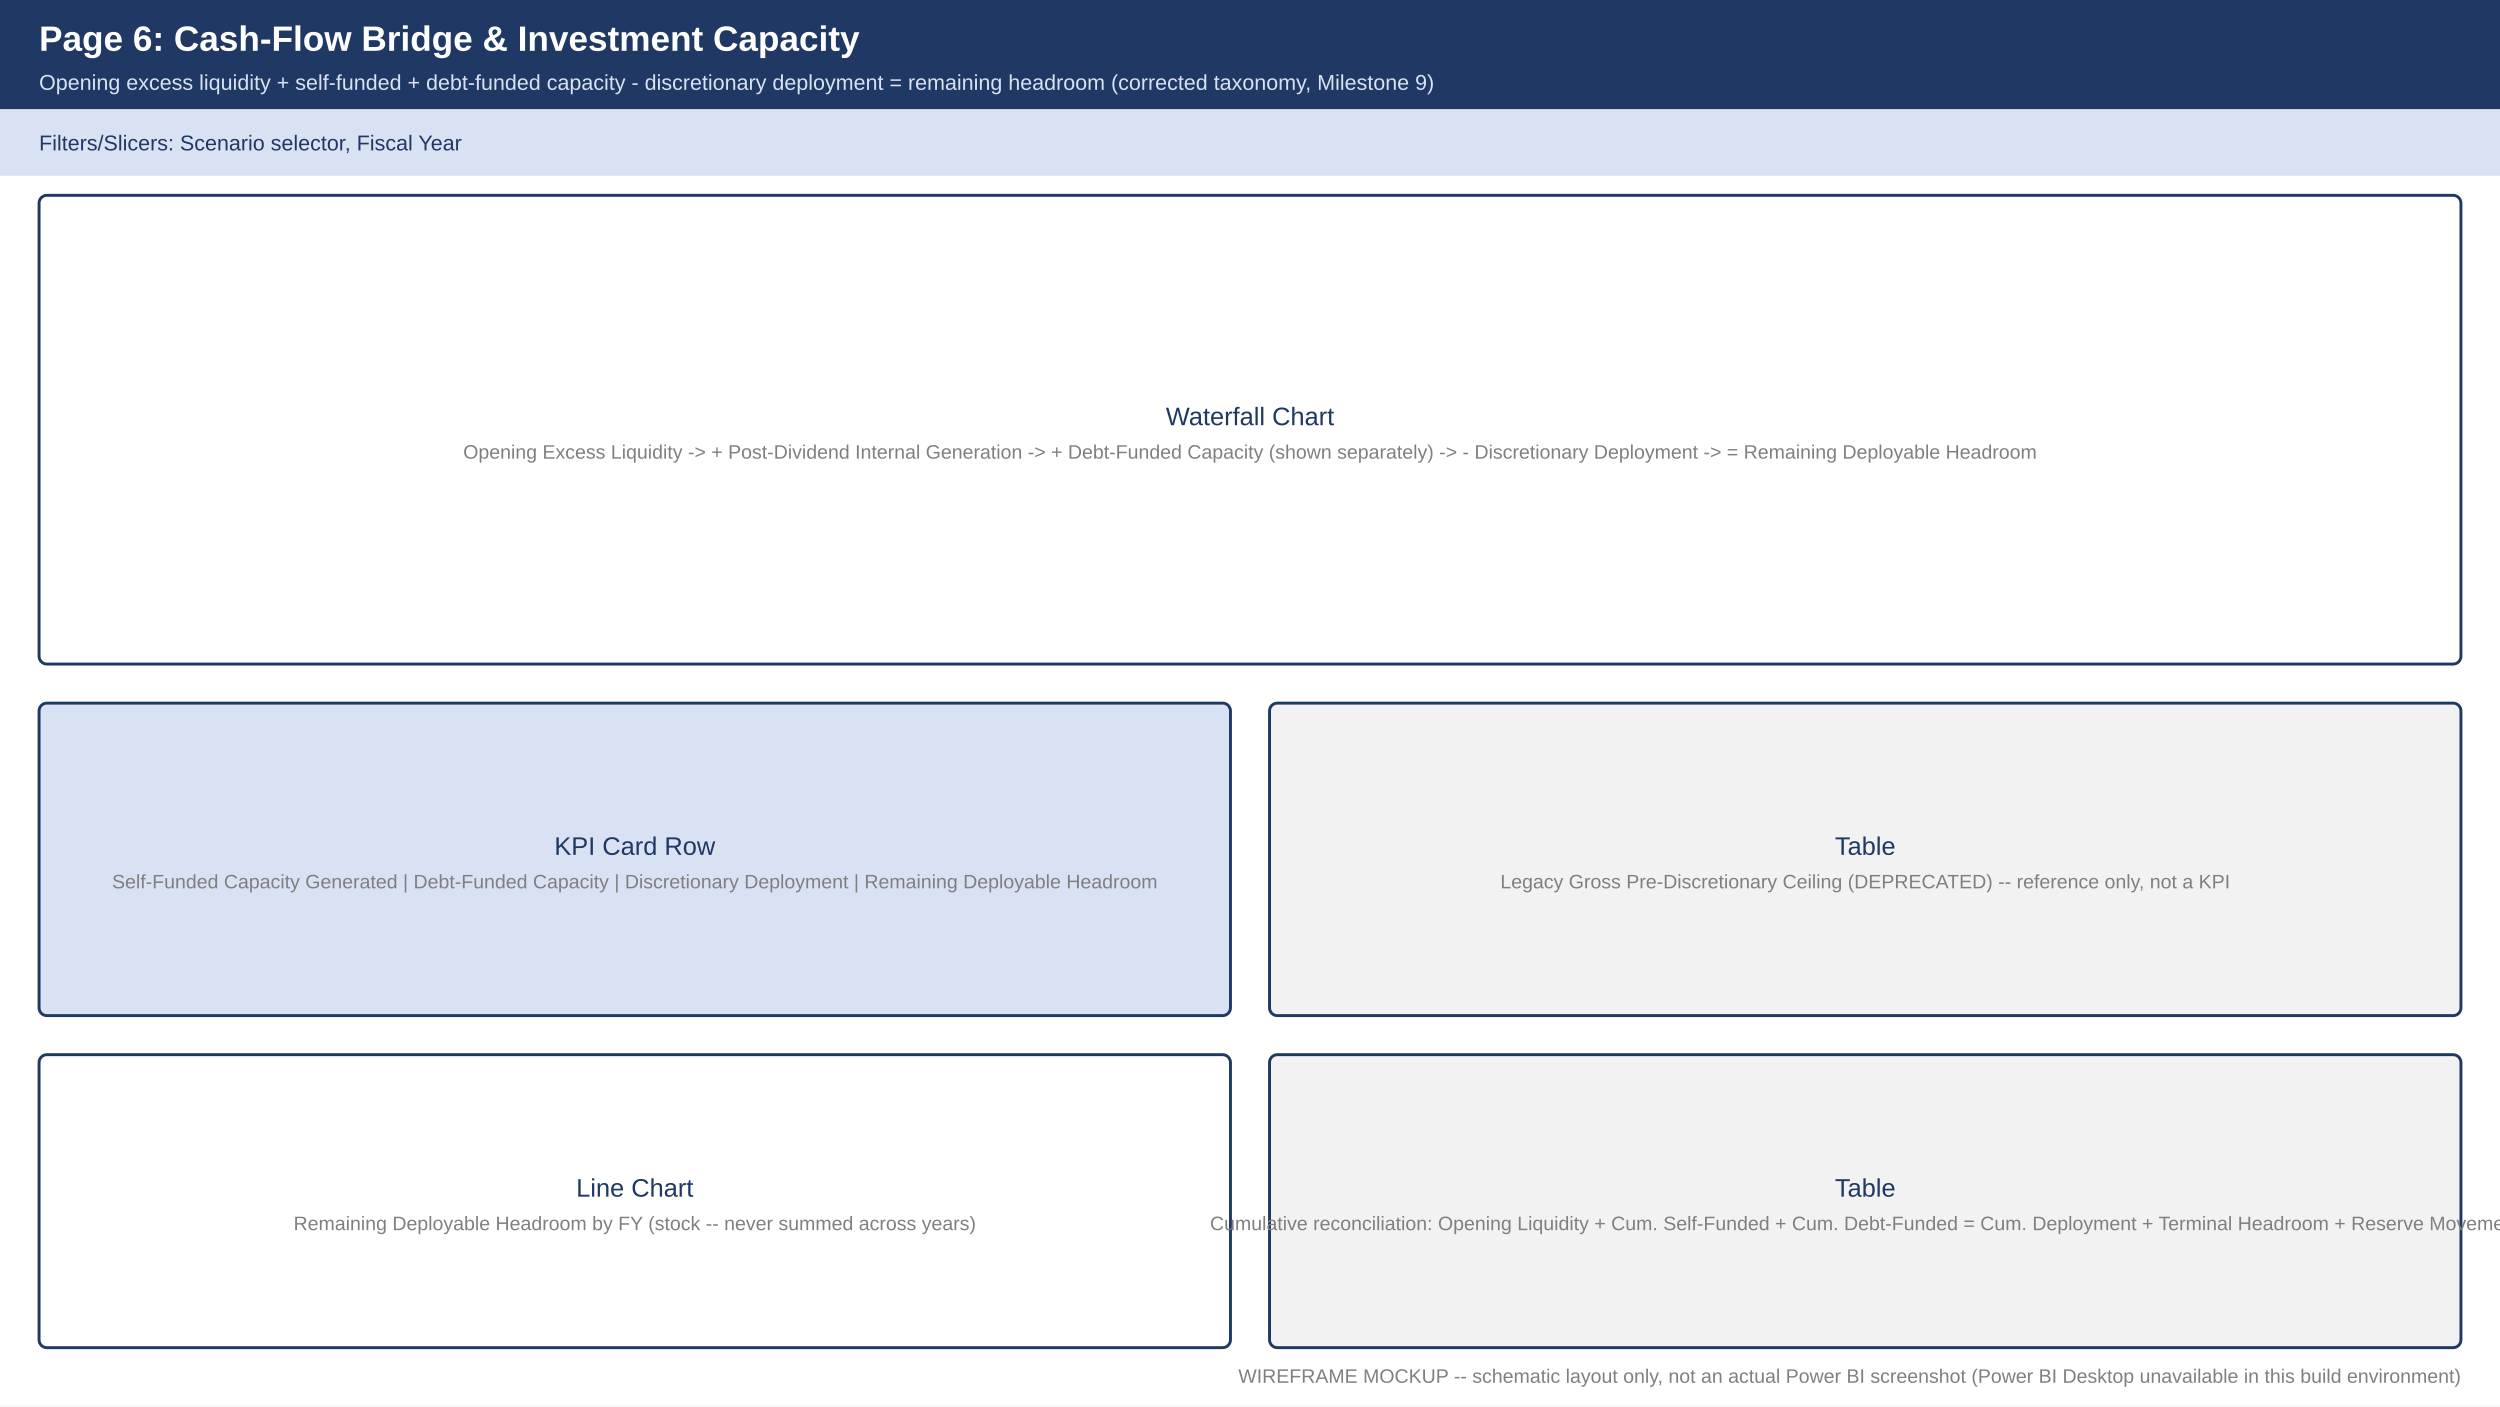
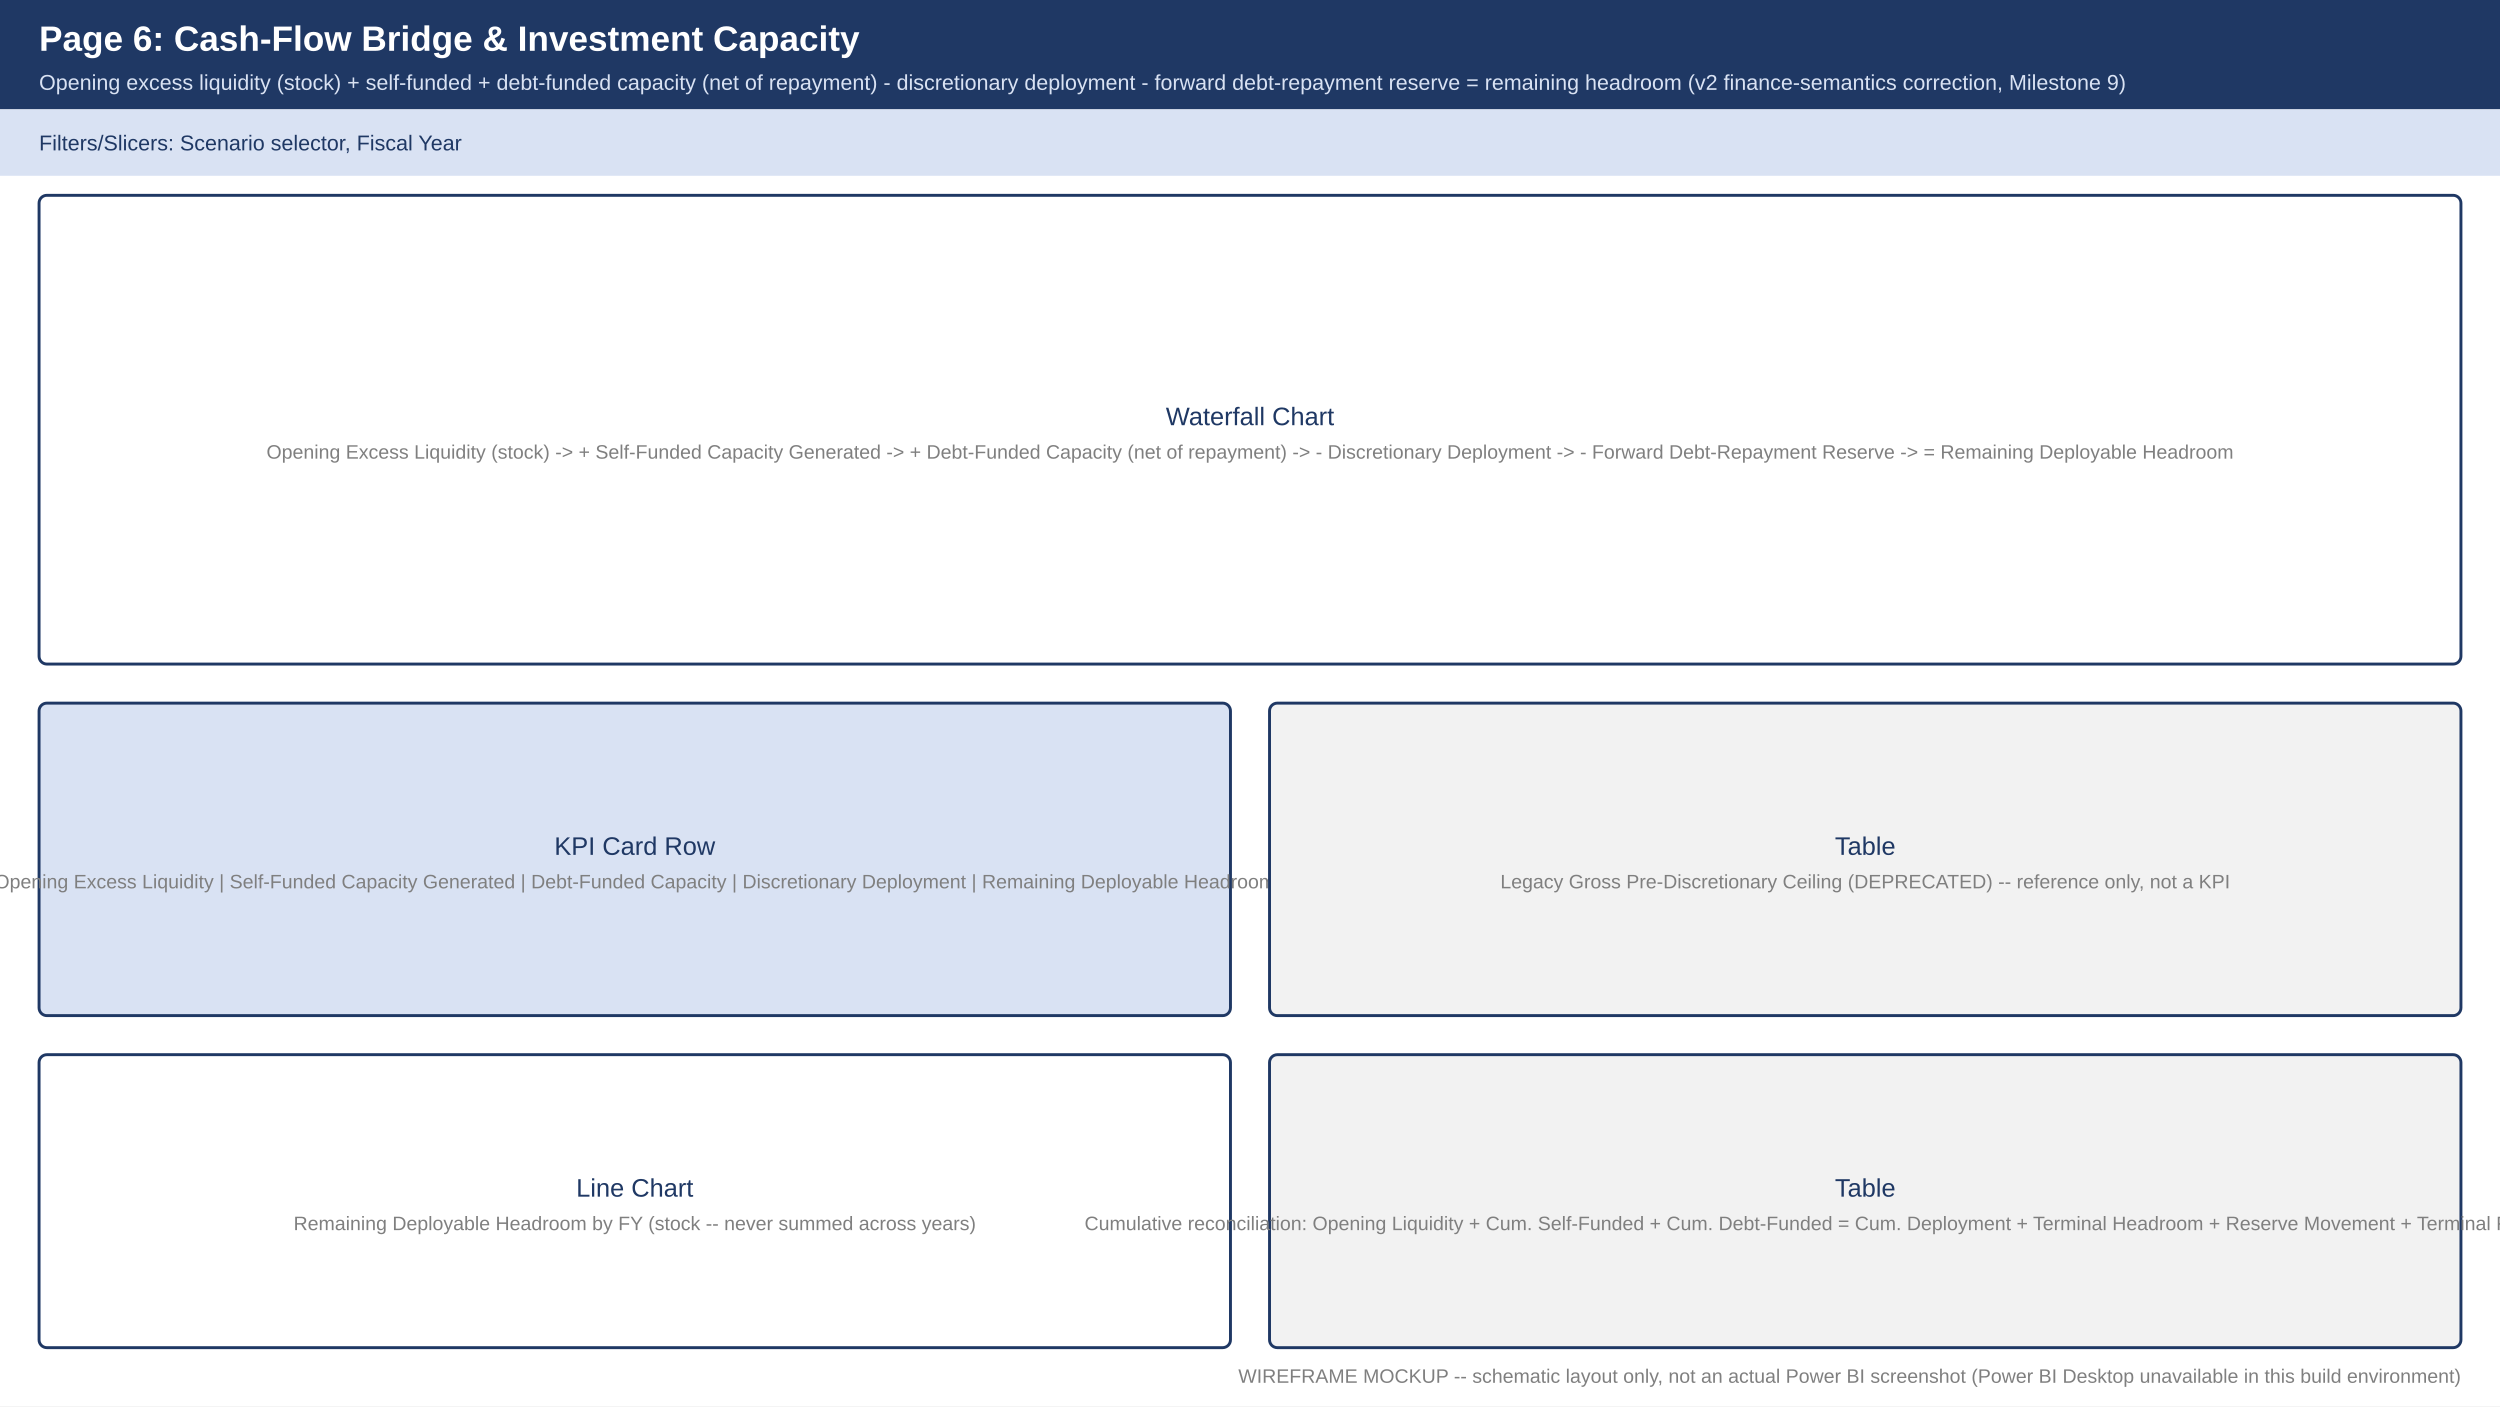
<svg xmlns="http://www.w3.org/2000/svg" width="1280" height="720" viewBox="0 0 1280 720">
  <rect width="1280" height="720" fill="#FFFFFF" />
  <rect x="0" y="0" width="1280" height="56" fill="#1F3864" />
  <text x="20" y="26" font-family="Segoe UI, Arial" font-size="18" fill="#FFFFFF" font-weight="bold">Page 6: Cash-Flow Bridge &amp; Investment Capacity</text>
-   <text x="20" y="46" font-family="Segoe UI, Arial" font-size="11" fill="#D9E2F3">Opening excess liquidity + self-funded + debt-funded capacity - discretionary deployment = remaining headroom (corrected taxonomy, Milestone 9)</text>
+   <text x="20" y="46" font-family="Segoe UI, Arial" font-size="11" fill="#D9E2F3">Opening excess liquidity (stock) + self-funded + debt-funded capacity (net of repayment) - discretionary deployment - forward debt-repayment reserve = remaining headroom (v2 finance-semantics correction, Milestone 9)</text>
  <rect x="0" y="56" width="1280" height="34" fill="#D9E2F3" />
  <text x="20" y="77" font-family="Segoe UI, Arial" font-size="11" fill="#1F3864">Filters/Slicers: Scenario selector, Fiscal Year</text>
  <rect x="20" y="100" width="1240" height="240" fill="#FFFFFF" stroke="#1F3864" stroke-width="1.5" rx="4" />
  <text x="640.0" y="214.0" font-family="Segoe UI, Arial" font-size="13" fill="#1F3864" text-anchor="middle" dominant-baseline="middle">Waterfall Chart</text>
-   <text x="640.0" y="232.0" font-family="Segoe UI, Arial" font-size="10" fill="#7F7F7F" text-anchor="middle" dominant-baseline="middle">Opening Excess Liquidity -&gt; + Post-Dividend Internal Generation -&gt; + Debt-Funded Capacity (shown separately) -&gt; - Discretionary Deployment -&gt; = Remaining Deployable Headroom</text>
+   <text x="640.0" y="232.0" font-family="Segoe UI, Arial" font-size="10" fill="#7F7F7F" text-anchor="middle" dominant-baseline="middle">Opening Excess Liquidity (stock) -&gt; + Self-Funded Capacity Generated -&gt; + Debt-Funded Capacity (net of repayment) -&gt; - Discretionary Deployment -&gt; - Forward Debt-Repayment Reserve -&gt; = Remaining Deployable Headroom</text>
  <rect x="20" y="360" width="610" height="160" fill="#D9E2F3" stroke="#1F3864" stroke-width="1.5" rx="4" />
  <text x="325.0" y="434.0" font-family="Segoe UI, Arial" font-size="13" fill="#1F3864" text-anchor="middle" dominant-baseline="middle">KPI Card Row</text>
-   <text x="325.0" y="452.0" font-family="Segoe UI, Arial" font-size="10" fill="#7F7F7F" text-anchor="middle" dominant-baseline="middle">Self-Funded Capacity Generated | Debt-Funded Capacity | Discretionary Deployment | Remaining Deployable Headroom</text>
+   <text x="325.0" y="452.0" font-family="Segoe UI, Arial" font-size="10" fill="#7F7F7F" text-anchor="middle" dominant-baseline="middle">Opening Excess Liquidity | Self-Funded Capacity Generated | Debt-Funded Capacity | Discretionary Deployment | Remaining Deployable Headroom</text>
  <rect x="650" y="360" width="610" height="160" fill="#F2F2F2" stroke="#1F3864" stroke-width="1.5" rx="4" />
  <text x="955.0" y="434.0" font-family="Segoe UI, Arial" font-size="13" fill="#1F3864" text-anchor="middle" dominant-baseline="middle">Table</text>
  <text x="955.0" y="452.0" font-family="Segoe UI, Arial" font-size="10" fill="#7F7F7F" text-anchor="middle" dominant-baseline="middle">Legacy Gross Pre-Discretionary Ceiling (DEPRECATED) -- reference only, not a KPI</text>
  <rect x="20" y="540" width="610" height="150" fill="#FFFFFF" stroke="#1F3864" stroke-width="1.5" rx="4" />
  <text x="325.0" y="609.0" font-family="Segoe UI, Arial" font-size="13" fill="#1F3864" text-anchor="middle" dominant-baseline="middle">Line Chart</text>
  <text x="325.0" y="627.0" font-family="Segoe UI, Arial" font-size="10" fill="#7F7F7F" text-anchor="middle" dominant-baseline="middle">Remaining Deployable Headroom by FY (stock -- never summed across years)</text>
  <rect x="650" y="540" width="610" height="150" fill="#F2F2F2" stroke="#1F3864" stroke-width="1.5" rx="4" />
  <text x="955.0" y="609.0" font-family="Segoe UI, Arial" font-size="13" fill="#1F3864" text-anchor="middle" dominant-baseline="middle">Table</text>
-   <text x="955.0" y="627.0" font-family="Segoe UI, Arial" font-size="10" fill="#7F7F7F" text-anchor="middle" dominant-baseline="middle">Cumulative reconciliation: Opening Liquidity + Cum. Self-Funded + Cum. Debt-Funded = Cum. Deployment + Terminal Headroom + Reserve Movement</text>
+   <text x="955.0" y="627.0" font-family="Segoe UI, Arial" font-size="10" fill="#7F7F7F" text-anchor="middle" dominant-baseline="middle">Cumulative reconciliation: Opening Liquidity + Cum. Self-Funded + Cum. Debt-Funded = Cum. Deployment + Terminal Headroom + Reserve Movement + Terminal Forward Reserve</text>
  <text x="1260" y="708" font-family="Segoe UI, Arial" font-size="10" fill="#7F7F7F" text-anchor="end">WIREFRAME MOCKUP -- schematic layout only, not an actual Power BI screenshot (Power BI Desktop unavailable in this build environment)</text>
</svg>
